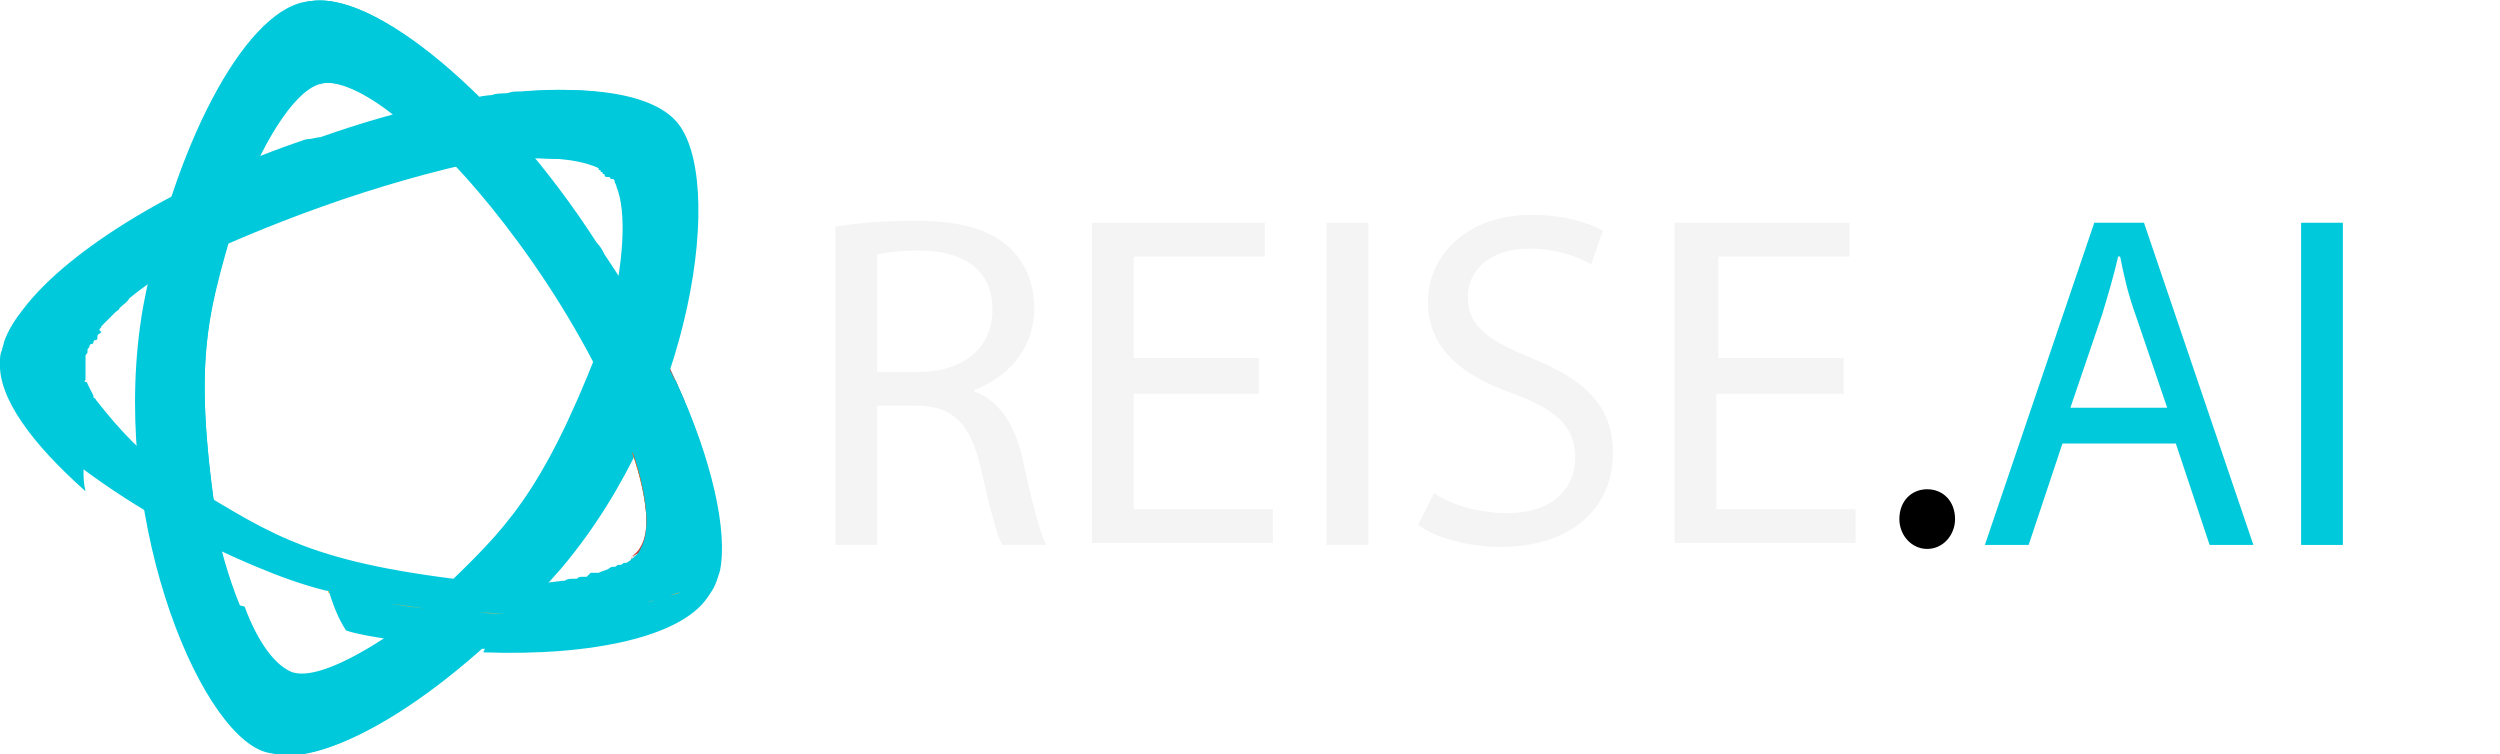
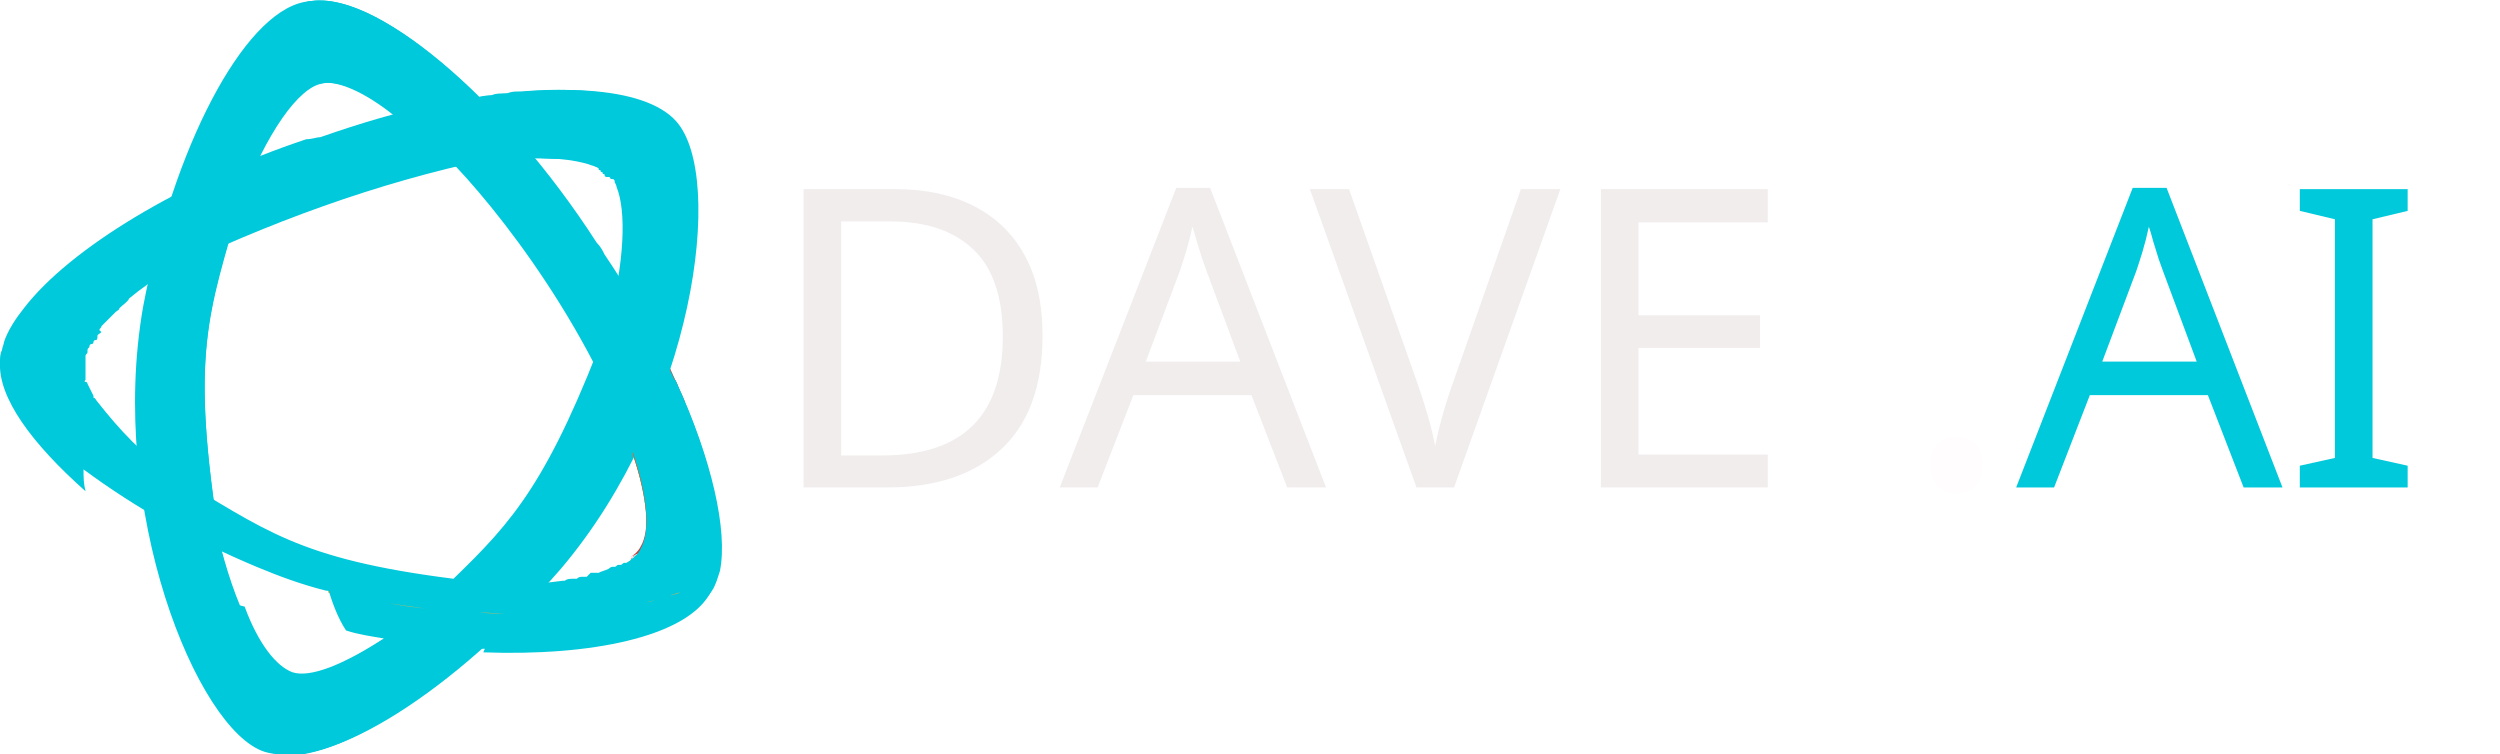
<svg xmlns="http://www.w3.org/2000/svg" version="1.1" id="Layer_2" x="0px" y="0px" viewBox="0 0 125.7 37.9" style="enable-background:new 0 0 125.7 37.9;" xml:space="preserve">
  <style type="text/css">
	.st0{fill:#00C9DB;}
	.st1{fill:url(#SVGID_1_);}
	.st2{fill:url(#SVGID_2_);}
	.st3{fill:url(#SVGID_3_);}
	.st4{fill:url(#SVGID_4_);}
	.st5{fill:url(#SVGID_5_);}
	.st6{fill:url(#SVGID_6_);}
	.st7{fill:url(#SVGID_7_);}
	.st8{fill:url(#SVGID_8_);}
	.st9{fill:url(#SVGID_9_);}
	.st10{fill:url(#SVGID_10_);}
	.st11{fill:url(#SVGID_11_);}
	.st12{fill:url(#SVGID_12_);}
	.st13{fill:url(#SVGID_13_);}
	.st14{fill:url(#SVGID_14_);}
	.st15{fill:url(#SVGID_15_);}
	.st16{fill:url(#SVGID_16_);}
	.st17{fill:url(#SVGID_17_);}
	.st18{fill:url(#SVGID_18_);}
	.st19{fill:url(#SVGID_19_);}
	.st20{fill:url(#SVGID_20_);}
	.st21{fill:url(#SVGID_21_);}
	.st22{fill:url(#SVGID_22_);}
	.st23{fill:url(#SVGID_23_);}
	.st24{fill:url(#SVGID_24_);}
	.st25{fill:url(#SVGID_25_);}
	.st26{fill:url(#SVGID_26_);}
	.st27{fill:url(#SVGID_27_);}
	.st28{fill:url(#SVGID_28_);}
	.st29{fill:url(#SVGID_29_);}
	.st30{fill:none;}
- 	.st31{fill:#F4F4F4;}
+ 	.st31{fill:#F2EDED;}
+ 	.st32{font-family:'MicrosoftSansSerif';}
+ 	.st33{font-size:21px;}
+ 	.st34{fill:#FFFDFD;}
</style>
  <path class="st0" d="M30.4,12.8c-0.1-0.2-0.2-0.4-0.4-0.6C25.3,4.9,18.7-0.7,15.4,0.1c-1.2,0.4-2.2,1.2-2.9,2.2  c2.1,0.1,4.1,0.9,5.7,2.3c1.3,0.7,2.5,1.6,3.5,2.6c1.6,1.3,6.8,7.2,9.7,14.4c1.1,2.9,1.4,5.2,0.8,6.1l0,0c-0.7,1-3.2,1.7-6.7,1.8  c-0.3,1.1-0.7,2.2-1.2,3.3c5.5,0.2,10-0.8,11.3-2.8C37.4,27.1,35,19.6,30.4,12.8z" />
-   <linearGradient id="SVGID_1_" gradientUnits="userSpaceOnUse" x1="3330.127" y1="-3803.446" x2="3323.549" y2="-3802.349" gradientTransform="matrix(5.190019e-02 -0.9987 0.9987 5.190019e-02 3657.858 3539.593)">
+   <linearGradient id="SVGID_1_" gradientUnits="userSpaceOnUse" x1="1730.883" y1="-3184.913" x2="1724.305" y2="-3183.816" gradientTransform="matrix(5.190019e-02 -0.9987 0.9987 5.190019e-02 3123.129 1910.326)">
    <stop offset="0" style="stop-color:#F0584B" />
    <stop offset="1" style="stop-color:#C73F3D" />
  </linearGradient>
  <path class="st1" d="M34.4,20.1c-0.3-0.6-0.6-1.3-0.9-2c-0.5,1.5-1,3-1.7,4.5c0.8,2.3,0.9,4.1,0.4,4.9l0,0c-0.1,0.2-0.3,0.4-0.5,0.5  C32.9,27.5,35.4,26.3,34.4,20.1z" />
  <path class="st0" d="M30.8,8.9L30.8,8.9c0.9,1,0.8,3.8-0.1,7.3c-3.6,9.4-5.4,10.5-9.5,14.6c-2.8,2.3-5.3,3.4-6.5,3.1l0,0  c-0.8-0.3-1.7-1.4-2.4-3.3c-1.3-0.4-2.7-0.8-4-1.3c1.3,4.5,3.1,7.9,5.2,8.5c3,1,9.4-3.1,14.7-9.2c6.7-7.9,8.3-19.7,5.8-22.5  c-1.6-1.8-6.3-2-11.7-0.9C23.4,6.1,24.7,7,25.9,8C28.3,7.8,30.1,8.2,30.8,8.9z" />
-   <linearGradient id="SVGID_2_" gradientUnits="userSpaceOnUse" x1="3327.515" y1="-3801.598" x2="3327.515" y2="-3801.598" gradientTransform="matrix(5.190019e-02 -0.9987 0.9987 5.190019e-02 3657.858 3539.593)">
+   <linearGradient id="SVGID_2_" gradientUnits="userSpaceOnUse" x1="1728.271" y1="-3183.065" x2="1728.271" y2="-3183.065" gradientTransform="matrix(5.190019e-02 -0.9987 0.9987 5.190019e-02 3123.129 1910.326)">
    <stop offset="0" style="stop-color:#FCBA39" />
    <stop offset="1" style="stop-color:#D96D2D" />
  </linearGradient>
  <path class="st2" d="M33.9,19.1L33.9,19.1L33.9,19.1L33.9,19.1z" />
-   <linearGradient id="SVGID_3_" gradientUnits="userSpaceOnUse" x1="3326.537" y1="-3801.147" x2="3326.537" y2="-3801.147" gradientTransform="matrix(5.190019e-02 -0.9987 0.9987 5.190019e-02 3657.858 3539.593)">
+   <linearGradient id="SVGID_3_" gradientUnits="userSpaceOnUse" x1="1727.293" y1="-3182.613" x2="1727.293" y2="-3182.613" gradientTransform="matrix(5.190019e-02 -0.9987 0.9987 5.190019e-02 3123.129 1910.326)">
    <stop offset="0" style="stop-color:#FCBA39" />
    <stop offset="1" style="stop-color:#D96D2D" />
  </linearGradient>
  <path class="st3" d="M34.3,20.1L34.3,20.1L34.3,20.1L34.3,20.1z" />
-   <radialGradient id="SVGID_4_" cx="3333.477" cy="-3821.076" r="14.151" gradientTransform="matrix(5.300000e-02 -1.035 1.027 5.400000e-02 3764.238 3676.644)" gradientUnits="userSpaceOnUse">
+   <radialGradient id="SVGID_4_" cx="1770.867" cy="-3220.368" r="14.151" gradientTransform="matrix(5.300000e-02 -1.035 1.027 5.400000e-02 3230.13 2026.904)" gradientUnits="userSpaceOnUse">
    <stop offset="0" style="stop-color:#F9B314" />
    <stop offset="1" style="stop-color:#EC5222" />
  </radialGradient>
  <path class="st4" d="M34.3,20c-0.1-0.2-0.2-0.5-0.3-0.7c0.1,0.1,0.1,0.3,0.2,0.4C34.2,19.8,34.3,19.9,34.3,20z" />
-   <radialGradient id="SVGID_5_" cx="3671.352" cy="-3663.353" r="14.157" gradientTransform="matrix(1 0 0 1 0 -260.071)" gradientUnits="userSpaceOnUse">
+   <radialGradient id="SVGID_5_" cx="3671.352" cy="-2597.353" r="14.157" gradientTransform="matrix(1 0 0 1 0 -1326.071)" gradientUnits="userSpaceOnUse">
    <stop offset="0" style="stop-color:#F9B314" />
    <stop offset="1" style="stop-color:#EC5222" />
  </radialGradient>
  <path class="st5" d="M34.4,20.2c1.5,3.5,2.1,6.7,1.6,8.7l0,0C36.5,26.8,35.9,23.7,34.4,20.2L34.4,20.2L34.4,20.2z" />
-   <radialGradient id="SVGID_6_" cx="33.703" cy="278.706" r="0.352" gradientTransform="matrix(1 0 0 1 0 -260.071)" gradientUnits="userSpaceOnUse">
+   <radialGradient id="SVGID_6_" cx="33.703" cy="1344.706" r="0.352" gradientTransform="matrix(1 0 0 1 0 -1326.071)" gradientUnits="userSpaceOnUse">
    <stop offset="0" style="stop-color:#F9B314" />
    <stop offset="1" style="stop-color:#EC5222" />
  </radialGradient>
  <path class="st6" d="M33.5,18.2c0.1,0.3,0.3,0.6,0.4,0.9C33.8,18.8,33.6,18.5,33.5,18.2z" />
-   <linearGradient id="SVGID_7_" gradientUnits="userSpaceOnUse" x1="3313.687" y1="-3801.205" x2="3334.592" y2="-3801.205" gradientTransform="matrix(5.190019e-02 -0.9987 0.9987 5.190019e-02 3657.858 3539.593)">
+   <linearGradient id="SVGID_7_" gradientUnits="userSpaceOnUse" x1="1714.443" y1="-3182.671" x2="1735.348" y2="-3182.671" gradientTransform="matrix(5.190019e-02 -0.9987 0.9987 5.190019e-02 3123.129 1910.326)">
    <stop offset="0" style="stop-color:#FCBA39" />
    <stop offset="1" style="stop-color:#D96D2D" />
  </linearGradient>
  <path class="st7" d="M34.3,20.1L34.3,20.1c-0.1-0.1-0.1-0.2-0.1-0.3C34.2,19.8,34.3,19.9,34.3,20.1z" />
-   <radialGradient id="SVGID_8_" cx="34.273" cy="279.962" r="0.126" gradientTransform="matrix(1 0 0 1 0 -260.071)" gradientUnits="userSpaceOnUse">
+   <radialGradient id="SVGID_8_" cx="34.273" cy="1345.962" r="0.126" gradientTransform="matrix(1 0 0 1 0 -1326.071)" gradientUnits="userSpaceOnUse">
    <stop offset="0" style="stop-color:#F9B314" />
    <stop offset="1" style="stop-color:#EC5222" />
  </radialGradient>
  <path class="st8" d="M34.3,20.1L34.3,20.1c-0.1-0.1-0.1-0.2-0.1-0.3C34.2,19.8,34.3,19.9,34.3,20.1z" />
-   <linearGradient id="SVGID_9_" gradientUnits="userSpaceOnUse" x1="3313.677" y1="-3802.9" x2="3334.597" y2="-3802.9" gradientTransform="matrix(5.190019e-02 -0.9987 0.9987 5.190019e-02 3657.858 3539.593)">
+   <linearGradient id="SVGID_9_" gradientUnits="userSpaceOnUse" x1="1714.433" y1="-3184.366" x2="1735.353" y2="-3184.366" gradientTransform="matrix(5.190019e-02 -0.9987 0.9987 5.190019e-02 3123.129 1910.326)">
    <stop offset="0" style="stop-color:#FCBA39" />
    <stop offset="1" style="stop-color:#D96D2D" />
  </linearGradient>
  <path class="st9" d="M32.1,27.8c0-0.1,0.1-0.1,0.1-0.2C32.2,27.7,32.1,27.7,32.1,27.8z" />
-   <radialGradient id="SVGID_10_" cx="32.13" cy="287.785" r="7.355222e-02" gradientTransform="matrix(1 0 0 1 0 -260.071)" gradientUnits="userSpaceOnUse">
+   <radialGradient id="SVGID_10_" cx="32.13" cy="1353.785" r="7.355222e-02" gradientTransform="matrix(1 0 0 1 0 -1326.071)" gradientUnits="userSpaceOnUse">
    <stop offset="0" style="stop-color:#F9B314" />
    <stop offset="1" style="stop-color:#EC5222" />
  </radialGradient>
  <path class="st10" d="M32.1,27.8c0-0.1,0.1-0.1,0.1-0.2C32.2,27.7,32.1,27.7,32.1,27.8z" />
-   <linearGradient id="SVGID_11_" gradientUnits="userSpaceOnUse" x1="3313.68" y1="-3808.852" x2="3334.596" y2="-3808.852" gradientTransform="matrix(5.190019e-02 -0.9987 0.9987 5.190019e-02 3657.858 3539.593)">
+   <linearGradient id="SVGID_11_" gradientUnits="userSpaceOnUse" x1="1714.436" y1="-3190.319" x2="1735.352" y2="-3190.319" gradientTransform="matrix(5.190019e-02 -0.9987 0.9987 5.190019e-02 3123.129 1910.326)">
    <stop offset="0" style="stop-color:#FCBA39" />
    <stop offset="1" style="stop-color:#D96D2D" />
  </linearGradient>
  <path class="st11" d="M34.4,20.2c1,6.1-1.4,7.3-2.7,8l0,0c-1.1,0.8-3.5,1.2-6.5,1.3c-3-0.2-6.1-0.8-9-1.6c0,0.5,0.1,0.9,0.2,1.4  c0,0.2,0.1,0.3,0.1,0.5C24.7,32,33.7,31,36,29C36.5,26.9,35.9,23.7,34.4,20.2z" />
-   <linearGradient id="SVGID_12_" gradientUnits="userSpaceOnUse" x1="3313.719" y1="-3803.117" x2="3332.171" y2="-3803.117" gradientTransform="matrix(5.190019e-02 -0.9987 0.9987 5.190019e-02 3657.858 3539.593)">
+   <linearGradient id="SVGID_12_" gradientUnits="userSpaceOnUse" x1="1714.475" y1="-3184.583" x2="1732.927" y2="-3184.583" gradientTransform="matrix(5.190019e-02 -0.9987 0.9987 5.190019e-02 3123.129 1910.326)">
    <stop offset="0" style="stop-color:#FCBA39" />
    <stop offset="1" style="stop-color:#D96D2D" />
  </linearGradient>
  <path class="st12" d="M31.9,27.9C31.9,27.9,32,27.9,31.9,27.9C32,27.9,31.9,27.9,31.9,27.9z" />
-   <radialGradient id="SVGID_13_" cx="31.959" cy="287.971" r="4.097591e-02" gradientTransform="matrix(1 0 0 1 0 -260.071)" gradientUnits="userSpaceOnUse">
+   <radialGradient id="SVGID_13_" cx="31.959" cy="1353.971" r="4.097591e-02" gradientTransform="matrix(1 0 0 1 0 -1326.071)" gradientUnits="userSpaceOnUse">
    <stop offset="0" style="stop-color:#F9B314" />
    <stop offset="1" style="stop-color:#EC5222" />
  </radialGradient>
  <path class="st13" d="M31.9,27.9C31.9,27.9,32,27.9,31.9,27.9C32,27.9,31.9,27.9,31.9,27.9z" />
-   <linearGradient id="SVGID_14_" gradientUnits="userSpaceOnUse" x1="3313.685" y1="-3801.821" x2="3334.594" y2="-3801.821" gradientTransform="matrix(5.190019e-02 -0.9987 0.9987 5.190019e-02 3657.858 3539.593)">
+   <linearGradient id="SVGID_14_" gradientUnits="userSpaceOnUse" x1="1714.441" y1="-3183.288" x2="1735.35" y2="-3183.288" gradientTransform="matrix(5.190019e-02 -0.9987 0.9987 5.190019e-02 3123.129 1910.326)">
    <stop offset="0" style="stop-color:#FCBA39" />
    <stop offset="1" style="stop-color:#D96D2D" />
  </linearGradient>
  <path class="st14" d="M33.9,19.1c-0.1-0.3-0.3-0.6-0.4-0.9C33.6,18.5,33.8,18.8,33.9,19.1L33.9,19.1z" />
-   <radialGradient id="SVGID_15_" cx="33.708" cy="278.717" r="0.363" gradientTransform="matrix(1 0 0 1 0 -260.071)" gradientUnits="userSpaceOnUse">
+   <radialGradient id="SVGID_15_" cx="33.708" cy="1344.717" r="0.363" gradientTransform="matrix(1 0 0 1 0 -1326.071)" gradientUnits="userSpaceOnUse">
    <stop offset="0" style="stop-color:#F9B314" />
    <stop offset="1" style="stop-color:#EC5222" />
  </radialGradient>
  <path class="st15" d="M33.9,19.1c-0.1-0.3-0.3-0.6-0.4-0.9C33.6,18.5,33.8,18.8,33.9,19.1L33.9,19.1z" />
-   <linearGradient id="SVGID_16_" gradientUnits="userSpaceOnUse" x1="3326.542" y1="-3801.047" x2="3326.542" y2="-3801.047" gradientTransform="matrix(5.190019e-02 -0.9987 0.9987 5.190019e-02 3657.858 3539.593)">
+   <linearGradient id="SVGID_16_" gradientUnits="userSpaceOnUse" x1="1727.299" y1="-3182.514" x2="1727.299" y2="-3182.514" gradientTransform="matrix(5.190019e-02 -0.9987 0.9987 5.190019e-02 3123.129 1910.326)">
    <stop offset="0" style="stop-color:#F0584B" />
    <stop offset="1" style="stop-color:#C73F3D" />
  </linearGradient>
  <path class="st16" d="M34.4,20.1L34.4,20.1L34.4,20.1L34.4,20.1L34.4,20.1z" />
-   <linearGradient id="SVGID_17_" gradientUnits="userSpaceOnUse" x1="3330.361" y1="-3802.031" x2="3323.788" y2="-3800.936" gradientTransform="matrix(5.190019e-02 -0.9987 0.9987 5.190019e-02 3657.858 3539.593)">
+   <linearGradient id="SVGID_17_" gradientUnits="userSpaceOnUse" x1="1731.117" y1="-3183.497" x2="1724.544" y2="-3182.402" gradientTransform="matrix(5.190019e-02 -0.9987 0.9987 5.190019e-02 3123.129 1910.326)">
    <stop offset="0" style="stop-color:#F0584B" />
    <stop offset="1" style="stop-color:#C73F3D" />
  </linearGradient>
  <path class="st17" d="M34,19.3l-0.1-0.2C34,19.2,34,19.2,34,19.3L34,19.3z" />
-   <linearGradient id="SVGID_18_" gradientUnits="userSpaceOnUse" x1="3329.839" y1="-3805.121" x2="3323.266" y2="-3804.025" gradientTransform="matrix(5.190019e-02 -0.9987 0.9987 5.190019e-02 3657.858 3539.593)">
+   <linearGradient id="SVGID_18_" gradientUnits="userSpaceOnUse" x1="1730.595" y1="-3186.588" x2="1724.022" y2="-3185.492" gradientTransform="matrix(5.190019e-02 -0.9987 0.9987 5.190019e-02 3123.129 1910.326)">
    <stop offset="0" style="stop-color:#F0584B" />
    <stop offset="1" style="stop-color:#C73F3D" />
  </linearGradient>
  <path class="st18" d="M31.7,28.1c0.1-0.1,0.2-0.1,0.2-0.2C31.8,28,31.8,28.1,31.7,28.1z" />
-   <linearGradient id="SVGID_19_" gradientUnits="userSpaceOnUse" x1="3330.015" y1="-3804.933" x2="3323.356" y2="-3803.823" gradientTransform="matrix(5.190019e-02 -0.9987 0.9987 5.190019e-02 3657.858 3539.593)">
+   <linearGradient id="SVGID_19_" gradientUnits="userSpaceOnUse" x1="1730.771" y1="-3186.399" x2="1724.112" y2="-3185.289" gradientTransform="matrix(5.190019e-02 -0.9987 0.9987 5.190019e-02 3123.129 1910.326)">
    <stop offset="0" style="stop-color:#F0584B" />
    <stop offset="1" style="stop-color:#C73F3D" />
  </linearGradient>
  <path class="st19" d="M32,27.9C32,27.8,32,27.8,32,27.9C32,27.8,32,27.8,32,27.9z" />
-   <linearGradient id="SVGID_20_" gradientUnits="userSpaceOnUse" x1="3313.669" y1="-3801.546" x2="3334.602" y2="-3801.546" gradientTransform="matrix(5.190019e-02 -0.9987 0.9987 5.190019e-02 3657.858 3539.593)">
+   <linearGradient id="SVGID_20_" gradientUnits="userSpaceOnUse" x1="1714.425" y1="-3183.012" x2="1735.358" y2="-3183.012" gradientTransform="matrix(5.190019e-02 -0.9987 0.9987 5.190019e-02 3123.129 1910.326)">
    <stop offset="0" style="stop-color:#FCBA39" />
    <stop offset="1" style="stop-color:#D96D2D" />
  </linearGradient>
  <path class="st20" d="M34,19.2L34,19.2l-0.1-0.1C33.9,19.2,34,19.2,34,19.2z" />
-   <linearGradient id="SVGID_21_" gradientUnits="userSpaceOnUse" x1="3330.359" y1="-3802.028" x2="3323.793" y2="-3800.934" gradientTransform="matrix(5.190019e-02 -0.9987 0.9987 5.190019e-02 3657.858 3539.593)">
+   <linearGradient id="SVGID_21_" gradientUnits="userSpaceOnUse" x1="1731.115" y1="-3183.494" x2="1724.549" y2="-3182.4" gradientTransform="matrix(5.190019e-02 -0.9987 0.9987 5.190019e-02 3123.129 1910.326)">
    <stop offset="0" style="stop-color:#F0584B" />
    <stop offset="1" style="stop-color:#C73F3D" />
  </linearGradient>
  <path class="st21" d="M34,19.2L34,19.2l-0.1-0.1C33.9,19.2,34,19.2,34,19.2z" />
-   <linearGradient id="SVGID_22_" gradientUnits="userSpaceOnUse" x1="3326.537" y1="-3801.147" x2="3326.537" y2="-3801.147" gradientTransform="matrix(5.190019e-02 -0.9987 0.9987 5.190019e-02 3657.858 3539.593)">
+   <linearGradient id="SVGID_22_" gradientUnits="userSpaceOnUse" x1="1727.293" y1="-3182.613" x2="1727.293" y2="-3182.613" gradientTransform="matrix(5.190019e-02 -0.9987 0.9987 5.190019e-02 3123.129 1910.326)">
    <stop offset="0" style="stop-color:#FCBA39" />
    <stop offset="1" style="stop-color:#D96D2D" />
  </linearGradient>
  <path class="st22" d="M34.3,20.1L34.3,20.1L34.3,20.1L34.3,20.1z" />
-   <linearGradient id="SVGID_23_" gradientUnits="userSpaceOnUse" x1="3326.537" y1="-3801.147" x2="3326.537" y2="-3801.147" gradientTransform="matrix(5.190019e-02 -0.9987 0.9987 5.190019e-02 3657.858 3539.593)">
+   <linearGradient id="SVGID_23_" gradientUnits="userSpaceOnUse" x1="1727.293" y1="-3182.613" x2="1727.293" y2="-3182.613" gradientTransform="matrix(5.190019e-02 -0.9987 0.9987 5.190019e-02 3123.129 1910.326)">
    <stop offset="0" style="stop-color:#F0584B" />
    <stop offset="1" style="stop-color:#C73F3D" />
  </linearGradient>
  <path class="st23" d="M34.3,20.1L34.3,20.1L34.3,20.1L34.3,20.1z" />
-   <radialGradient id="SVGID_24_" cx="34.09" cy="279.547" r="0.191" gradientTransform="matrix(1 0 0 1 0 -260.071)" gradientUnits="userSpaceOnUse">
+   <radialGradient id="SVGID_24_" cx="34.09" cy="1345.547" r="0.191" gradientTransform="matrix(1 0 0 1 0 -1326.071)" gradientUnits="userSpaceOnUse">
    <stop offset="0" style="stop-color:#F9B314" />
    <stop offset="1" style="stop-color:#EC5222" />
  </radialGradient>
  <path class="st24" d="M34.2,19.7c-0.1-0.1-0.1-0.3-0.2-0.4v-0.1C34.1,19.4,34.1,19.6,34.2,19.7z" />
-   <linearGradient id="SVGID_25_" gradientUnits="userSpaceOnUse" x1="3330.379" y1="-3801.92" x2="3323.807" y2="-3800.825" gradientTransform="matrix(5.190019e-02 -0.9987 0.9987 5.190019e-02 3657.858 3539.593)">
+   <linearGradient id="SVGID_25_" gradientUnits="userSpaceOnUse" x1="1731.135" y1="-3183.387" x2="1724.563" y2="-3182.291" gradientTransform="matrix(5.190019e-02 -0.9987 0.9987 5.190019e-02 3123.129 1910.326)">
    <stop offset="0" style="stop-color:#F0584B" />
    <stop offset="1" style="stop-color:#C73F3D" />
  </linearGradient>
  <path class="st25" d="M34.2,19.7c-0.1-0.1-0.1-0.3-0.2-0.4v-0.1C34.1,19.4,34.1,19.6,34.2,19.7z" />
-   <radialGradient id="SVGID_26_" cx="34.4" cy="280.18" r="3.200132e-02" gradientTransform="matrix(1 0 0 1 0 -260.071)" gradientUnits="userSpaceOnUse">
+   <radialGradient id="SVGID_26_" cx="34.4" cy="1346.18" r="3.200132e-02" gradientTransform="matrix(1 0 0 1 0 -1326.071)" gradientUnits="userSpaceOnUse">
    <stop offset="0" style="stop-color:#F9B314" />
    <stop offset="1" style="stop-color:#EC5222" />
  </radialGradient>
  <path class="st26" d="M34.4,20.2L34.4,20.2L34.4,20.2C34.4,20.1,34.4,20.1,34.4,20.2z" />
-   <linearGradient id="SVGID_27_" gradientUnits="userSpaceOnUse" x1="3330.394" y1="-3801.696" x2="3323.863" y2="-3800.608" gradientTransform="matrix(5.190019e-02 -0.9987 0.9987 5.190019e-02 3657.858 3539.593)">
+   <linearGradient id="SVGID_27_" gradientUnits="userSpaceOnUse" x1="1731.151" y1="-3183.162" x2="1724.619" y2="-3182.075" gradientTransform="matrix(5.190019e-02 -0.9987 0.9987 5.190019e-02 3123.129 1910.326)">
    <stop offset="0" style="stop-color:#F0584B" />
    <stop offset="1" style="stop-color:#C73F3D" />
  </linearGradient>
  <path class="st27" d="M34.4,20.2L34.4,20.2L34.4,20.2C34.4,20.1,34.4,20.1,34.4,20.2z" />
-   <linearGradient id="SVGID_28_" gradientUnits="userSpaceOnUse" x1="3313.677" y1="-3802.083" x2="3334.597" y2="-3802.083" gradientTransform="matrix(5.190019e-02 -0.9987 0.9987 5.190019e-02 3657.858 3539.593)">
+   <linearGradient id="SVGID_28_" gradientUnits="userSpaceOnUse" x1="1714.433" y1="-3183.549" x2="1735.353" y2="-3183.549" gradientTransform="matrix(5.190019e-02 -0.9987 0.9987 5.190019e-02 3123.129 1910.326)">
    <stop offset="0" style="stop-color:#FCBA39" />
    <stop offset="1" style="stop-color:#D96D2D" />
  </linearGradient>
  <path class="st28" d="M34.4,20.2C34.4,20.1,34.4,20.1,34.4,20.2L34.4,20.2c-0.1-0.2-0.1-0.3-0.2-0.4c-0.1-0.2-0.1-0.3-0.2-0.5  c0,0,0-0.1-0.1-0.1c-0.1-0.3-0.3-0.6-0.4-0.9c-0.5,1.5-1,3-1.7,4.5c0.8,2.3,0.9,4.1,0.4,4.9l0,0c0,0.1-0.1,0.1-0.1,0.2  c0,0,0,0-0.1,0.1s-0.1,0.1-0.1,0.1c-0.1,0.1-0.2,0.1-0.2,0.2l0,0C32.9,27.5,35.4,26.3,34.4,20.2z" />
-   <radialGradient id="SVGID_29_" cx="3671.351" cy="-3663.358" r="14.161" gradientTransform="matrix(1 0 0 1 0 -260.071)" gradientUnits="userSpaceOnUse">
+   <radialGradient id="SVGID_29_" cx="3671.351" cy="-2597.358" r="14.161" gradientTransform="matrix(1 0 0 1 0 -1326.071)" gradientUnits="userSpaceOnUse">
    <stop offset="0" style="stop-color:#F9B314" />
    <stop offset="1" style="stop-color:#EC5222" />
  </radialGradient>
  <path class="st29" d="M34.4,20.2C34.4,20.1,34.4,20.1,34.4,20.2L34.4,20.2c-0.1-0.2-0.1-0.3-0.2-0.4c-0.1-0.2-0.1-0.3-0.2-0.5  c0,0,0-0.1-0.1-0.1c-0.1-0.3-0.3-0.6-0.4-0.9c-0.5,1.5-1,3-1.7,4.5c0.8,2.3,0.9,4.1,0.4,4.9l0,0c0,0.1-0.1,0.1-0.1,0.2  c0,0,0,0-0.1,0.1s-0.1,0.1-0.1,0.1c-0.1,0.1-0.2,0.1-0.2,0.2l0,0C32.9,27.5,35.4,26.3,34.4,20.2z" />
  <path class="st0" d="M34,19.2L34,19.2c0,0,0-0.1-0.1-0.1l0,0c-0.1-0.3-0.3-0.6-0.4-0.9c-0.5,1.5-1,3-1.7,4.5  c0.8,2.3,0.9,4.1,0.4,4.9l0,0c0,0.1-0.1,0.1-0.1,0.2c0,0,0,0-0.1,0.1s-0.1,0-0.1,0.1l0,0c-0.1,0.1-0.2,0.1-0.2,0.2l0,0  c-0.1,0-0.1,0.1-0.2,0.1h-0.1c-0.1,0-0.1,0.1-0.2,0.1h-0.1c-0.1,0-0.1,0.1-0.2,0.1h-0.1c-0.1,0-0.2,0.1-0.2,0.1l0,0  c-0.2,0.1-0.3,0.1-0.5,0.2c-0.1,0-0.1,0-0.2,0h-0.2L29.5,29h-0.2c-0.1,0-0.2,0-0.3,0.1h-0.2c-0.1,0-0.3,0-0.4,0.1h-0.1  c-0.8,0.1-1.6,0.2-2.3,0.2l0,0c-0.2,0-0.4,0-0.7,0c0.4-0.5,0.8-1,1.2-1.5c3.8-5.3,6.2-11.5,6.8-18c0.5,0.2,1,0.3,1.5,0.5  c0-1.9-0.3-3.5-1.1-4.3c-1.2-1.3-4-1.8-7.5-1.5h-0.1c-0.2,0-0.4,0-0.6,0.1h-0.2c-0.2,0-0.4,0-0.6,0.1h-0.1c-0.3,0-0.5,0.1-0.8,0.1  h-0.2c-0.2,0-0.4,0.1-0.5,0.1l-0.3,0.1l-0.5,0.1h-0.2l0,0c-2,0.4-4,1-6,1.7c-0.2,0-0.4,0.1-0.7,0.1C9.1,9.1,3.5,12.5,1.2,15.5l0,0  c-0.4,0.5-0.8,1.1-1,1.7l0,0c0,0.1-0.1,0.3-0.1,0.4l0,0C0,17.8,0,18,0,18.2c-0.1,1.8,1.6,4.1,4.3,6.5c-0.1-0.4-0.1-0.7-0.1-1.1  c2.7,2,5.6,3.6,8.7,4.9c1.2,0.5,2.3,0.9,3.5,1.2l0,0c0.2,0,0.3,0.1,0.5,0.1c0.1,0,0.1,0,0.2,0c-0.2-0.1-0.4-0.1-0.6-0.2  c0.2,0.7,0.5,1.5,0.9,2.1c0.6,0.2,1.3,0.3,1.9,0.4c-2,1.3-3.7,2-4.6,1.7l0,0c-0.8-0.3-1.7-1.4-2.4-3.3c-1.2-0.3-2.3-0.7-3.4-1.1  l-0.5-0.2c1.2,4.5,3.1,7.8,5.1,8.4c1.9,0.6,5.4-1.6,9-5.1c6.4,0.6,12-0.7,13.3-2.8c0.2-0.3,0.3-0.7,0.4-1c-0.1,0.1-0.2,0.1-0.3,0.2  c0.1-0.1,0.2-0.1,0.3-0.2l0,0l0,0C36.6,26.7,35.8,23.1,34,19.2z M34.9,29.5c0.1-0.1,0.2-0.1,0.3-0.2c-0.3,0.1-0.6,0.3-0.9,0.4  c0.1,0,0.2-0.1,0.3-0.1C34.8,29.6,34.8,29.5,34.9,29.5z M33.6,30l0.2-0.1c0.1,0,0.2-0.1,0.4-0.1c-0.3,0.1-0.7,0.2-1.1,0.3  C33.3,30.1,33.5,30,33.6,30L33.6,30z M32.9,30.2L32.9,30.2c-0.1,0-0.3,0.1-0.5,0.1l0,0C32.6,30.3,32.7,30.2,32.9,30.2L32.9,30.2z   M32.2,30.3c-0.5,0.1-1,0.2-1.5,0.3h0.1C31.3,30.5,31.8,30.4,32.2,30.3L32.2,30.3z M29.9,30.7c0.3,0,0.5-0.1,0.8-0.1  C30.4,30.6,30.1,30.7,29.9,30.7L29.9,30.7z M29.9,30.7c-0.6,0.1-1.2,0.1-1.8,0.1C28.7,30.8,29.3,30.8,29.9,30.7L29.9,30.7z   M8.7,23.9c-1.5-1-2.7-2.3-3.8-3.7C4.8,20.1,4.8,20,4.7,20c0,0,0,0,0-0.1c-0.1-0.2-0.2-0.4-0.3-0.6c0,0,0-0.1-0.1-0.1s0-0.1,0-0.1  V19v-0.1c0-0.1,0-0.1,0-0.2v-0.1c0-0.1,0-0.1,0-0.2l0,0c0-0.1,0-0.1,0-0.2c0,0,0,0,0-0.1V18c0,0,0,0,0-0.1s0.1-0.1,0.1-0.2  c0,0,0,0,0-0.1s0.1-0.1,0.1-0.2c0,0,0-0.1,0.1-0.1s0.1-0.1,0.1-0.1s0-0.1,0.1-0.1s0.1-0.1,0.1-0.2s0.1-0.1,0.2-0.2L5,16.6  c0-0.1,0.1-0.1,0.1-0.2l0.1-0.1c0.2-0.2,0.4-0.4,0.6-0.6l0,0C5.9,15.6,6,15.6,6,15.5l0,0c0.2-0.2,0.4-0.3,0.5-0.5l0,0  c0.6-0.5,1.2-0.9,1.8-1.3c5.2-2.5,10.6-4.5,16.3-5.7c0.5,0,0.9,0,1.3,0l0,0c0.8-0.1,1.6,0,2.4,0l0,0c0.1,0,0.2,0,0.3,0l0,0  c0.3,0,0.6,0.1,0.9,0.2l0,0c0.1,0,0.1,0,0.2,0.1h0.1L30,8.4c0,0,0.1,0,0.1,0.1s0.1,0,0.1,0.1s0.1,0,0.1,0.1s0.1,0,0.1,0.1  s0.1,0.1,0.1,0.1s0,0,0.1,0S30.7,9,30.7,9l0,0c0.1,0,0.2,0,0.2,0.1l0,0c0,0.1,0.1,0.2,0.1,0.3c0.5,1.2,0.4,3.8-0.4,6.8  c-3,8-4.8,10-7.8,12.9C14.9,28.1,13.3,26.6,8.7,23.9z M21.4,30.6c-1-0.1-2.1-0.3-3.1-0.5c0.3,0.1,0.6,0.1,0.9,0.2h0.1  C20,30.4,20.7,30.5,21.4,30.6L21.4,30.6L21.4,30.6z M17.2,29.8c0.3,0.1,0.6,0.2,1,0.2h0.1C17.9,30,17.5,29.9,17.2,29.8L17.2,29.8z   M24.1,30.8L24.1,30.8c0.7,0,1.4,0.1,2,0.1l0,0c0.7,0,1.3,0,1.9,0C26.7,30.9,25.4,30.9,24.1,30.8L24.1,30.8z M35.3,29.3L35.3,29.3  c0.2-0.1,0.2-0.1,0.3-0.2l0,0C35.5,29.2,35.4,29.2,35.3,29.3L35.3,29.3z" />
  <path class="st30" d="M33.5,18.2c-0.5,1.5-1,3-1.7,4.5c0.8,2.3,0.9,4.1,0.4,4.9l0,0c-0.7,1-3.4,1.7-7,1.8  c-7.7-0.8-10.3-1.9-13.5-3.7c-0.7-0.4-1.5-0.9-2.3-1.4l-0.7-0.4c-1.2-0.9-2.4-1.9-3.4-3l0,0c-0.7-0.7-1.1-1.6-1.3-2.5l0,0  c0-0.8,1-2,2.5-3.2c0-1.4,0.1-2.8,0.3-4.2c-4,2.4-6.7,5.1-6.8,7.2c-0.2,2.6,3.6,6.6,8.9,9.8l0,0c0.3,0.2,0.5,0.3,0.8,0.5l0.1,0.1  c0.3,0.2,0.6,0.3,0.9,0.5l0,0c0.3,0.1,0.5,0.3,0.8,0.4l0.2,0.1c0.3,0.1,0.6,0.3,0.9,0.4l0.1,0.1l0,0c9.3,4.4,21.1,2.7,22.9-0.2  C37,27.8,36,23.2,33.5,18.2z" />
  <path class="st0" d="M14.6,33.9L14.6,33.9c-1.2-0.4-2.6-2.9-3.5-6.4c-1.6-9.9-0.6-11.8,1-17.5c1.3-3.4,2.9-5.7,4.1-5.9l0,0  c0.8-0.2,2.2,0.4,3.7,1.6c1.4-0.3,2.7-0.6,4.1-0.8c-3.3-3.3-6.6-5.2-8.7-4.8c-3.1,0.6-6.6,7.4-8.1,15.3c-1.8,10.2,2.7,21.3,6.1,22.4  c2.3,0.7,6.5-1.4,10.6-5.1c-1.6-0.1-3.2-0.2-4.7-0.5C17.2,33.5,15.5,34.2,14.6,33.9z" />
  <path class="st0" d="M15.4,0.1c-2.7,0.7-5.5,7.4-6.6,15.3C7.6,25.2,11.6,36,14.4,38c2.4,0,6-2.1,9.5-5.2c-1.6-0.1-3.2-0.2-4.7-0.5  c-2,1.3-3.7,2-4.6,1.7l0,0c-1.2-0.4-2.6-2.9-3.5-6.4c-1.6-9.9-0.6-11.8,1-17.5c1.3-3.4,2.9-5.7,4.1-5.9l0,0C17,4,18.4,4.6,19.9,5.8  c1.2-0.3,2.4-0.6,3.5-0.7L24,4.8C20.7,1.6,17.5-0.4,15.4,0.1z" />
  <path class="st0" d="M22.3,34.1c0.5-0.4,1.1-0.9,1.6-1.4c-1.6-0.1-3.2-0.2-4.7-0.5c-2,1.3-3.7,2-4.6,1.7l0,0  c-0.2-0.1-0.4-0.2-0.6-0.4C15,34.5,16.8,36.6,22.3,34.1z" />
  <path class="st0" d="M24,4.8L24,4.8c-1.7-1.4-3.9-1.9-6.1-1.3c-0.7,0.1-1.3,0.4-1.9,0.7h0.1l0,0c0.8-0.2,2.2,0.4,3.7,1.6  c1.2-0.3,2.4-0.6,3.5-0.7L24,4.8z" />
-   <g>
-     <g>
-       <path class="st31" d="M42,11.4c1.1-0.2,2.6-0.3,4-0.3c2.2,0,3.7,0.4,4.7,1.3c0.8,0.7,1.3,1.8,1.3,3.1c0,2.1-1.4,3.5-3,4.1v0.1    c1.2,0.4,2,1.6,2.4,3.3c0.5,2.3,0.9,3.8,1.2,4.4h-2.2c-0.3-0.5-0.6-1.8-1.1-3.9c-0.5-2.2-1.4-3.1-3.2-3.1h-2v7H42V11.4z     M44.1,18.7h2.1c2.2,0,3.7-1.2,3.7-3.1c0-2.1-1.5-3-3.7-3c-1,0-1.7,0.1-2.1,0.2V18.7z" />
-       <path class="st31" d="M63.2,19.8H57v5.8h7v1.7h-9.1V11.2h8.7v1.7H57V18h6.3V19.8z" />
-       <path class="st31" d="M68.8,11.2v16.2h-2.1V11.2H68.8z" />
-       <path class="st31" d="M72.1,24.8c0.9,0.6,2.3,1,3.7,1c2.1,0,3.4-1.1,3.4-2.8c0-1.5-0.9-2.4-3.1-3.2c-2.6-0.9-4.3-2.3-4.3-4.6    c0-2.5,2.1-4.4,5.2-4.4c1.6,0,2.9,0.4,3.6,0.8l-0.6,1.7c-0.5-0.3-1.6-0.8-3.1-0.8c-2.2,0-3.1,1.3-3.1,2.4c0,1.5,1,2.2,3.2,3.1    c2.7,1.1,4.1,2.4,4.1,4.8c0,2.5-1.8,4.7-5.7,4.7c-1.6,0-3.3-0.5-4.1-1.1L72.1,24.8z" />
-       <path class="st31" d="M92.6,19.8h-6.3v5.8h7v1.7h-9.1V11.2H93v1.7h-6.6V18h6.3V19.8z" />
-       <path d="M95.5,26.1c0-0.9,0.6-1.5,1.4-1.5c0.8,0,1.4,0.6,1.4,1.5c0,0.8-0.6,1.5-1.4,1.5C96.1,27.6,95.5,26.9,95.5,26.1z" />
-       <path class="st0" d="M103.7,22.3l-1.7,5.1h-2.2l5.5-16.2h2.5l5.5,16.2h-2.2l-1.7-5.1H103.7z M109,20.6l-1.6-4.7    c-0.4-1.1-0.6-2-0.8-3h-0.1c-0.2,0.9-0.5,1.9-0.8,2.9l-1.6,4.7H109z" />
-       <path class="st0" d="M117.8,11.2v16.2h-2.1V11.2H117.8z" />
-     </g>
-   </g>
+   <rect x="38.4" y="9.8" class="st30" width="91.5" height="37" />
+   <rect x="38.4" y="9.5" class="st30" width="88.2" height="32.3" />
+   <text transform="matrix(1 0 0 1 38.3729 24.5093)">
+     <tspan x="0" y="0" class="st31 st32 st33">DAVE</tspan>
+     <tspan x="57.2" y="0" class="st34 st32 st33">.</tspan>
+     <tspan x="63" y="0" class="st0 st32 st33">AI</tspan>
+   </text>
</svg>
